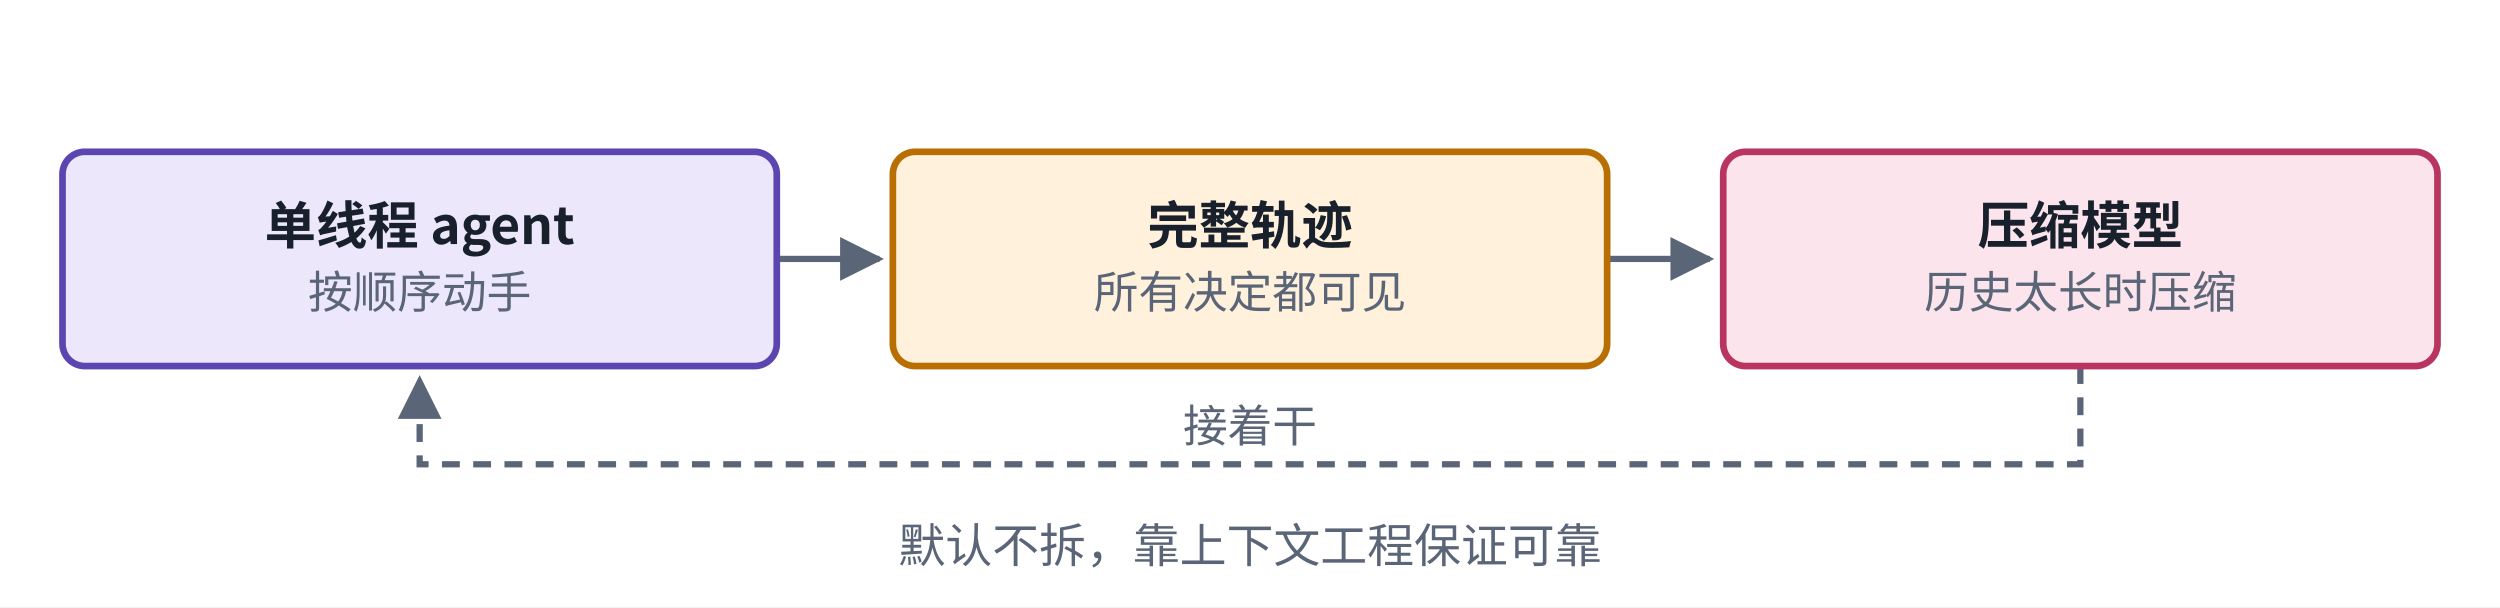
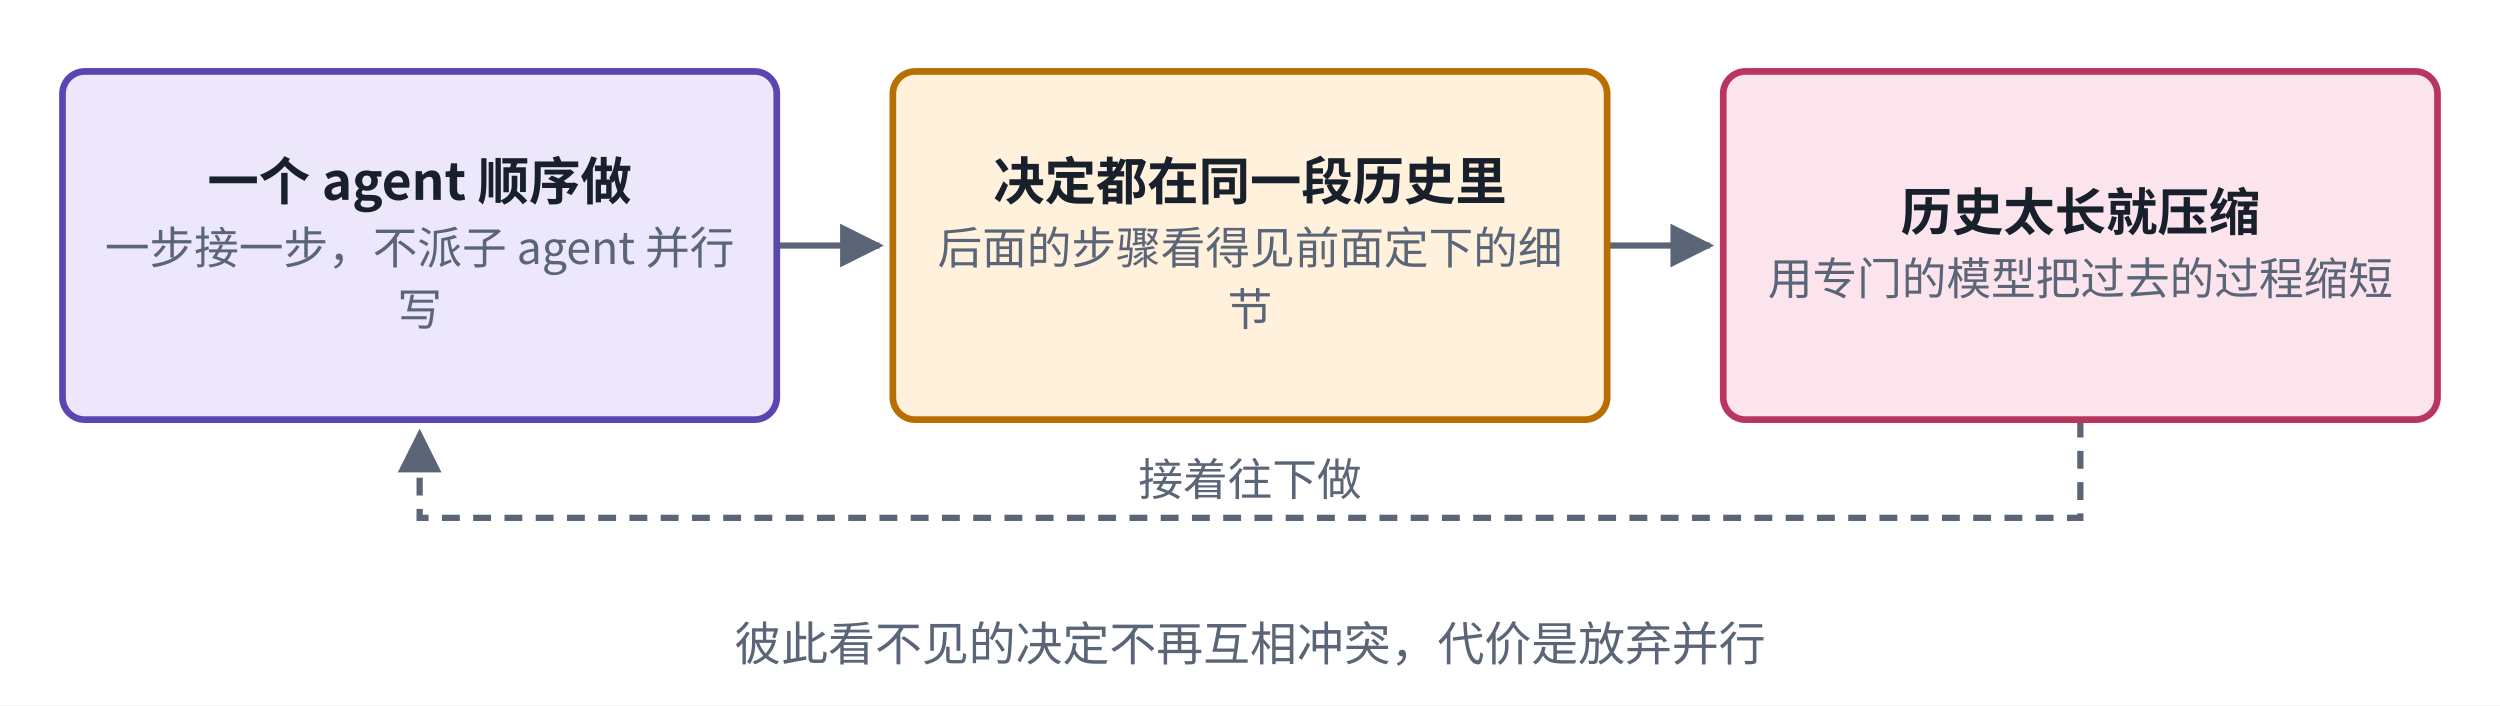
- <svg xmlns="http://www.w3.org/2000/svg" viewBox="0 0 560 136" width="560" height="136" role="img" aria-label="Cognition 线性 agent 结构">
+ <svg xmlns="http://www.w3.org/2000/svg" viewBox="0 0 560 158" width="560" height="158" role="img" aria-label="Cognition 线性 agent 结构">
  <defs>
    <marker id="ah-cardp2" viewBox="0 0 10 10" refX="9" refY="5" markerWidth="7" markerHeight="7" orient="auto-start-reverse">
      <path d="M0,0 L10,5 L0,10 z" fill="#5A6577" />
    </marker>
  </defs>
-   <rect x="0" y="0" width="560" height="136" fill="#ffffff" />
-   <path d="M174,58 L197,58" fill="none" stroke="#5A6577" stroke-width="1.4" marker-end="url(#ah-cardp2)" />
-   <path d="M360,58 L383,58" fill="none" stroke="#5A6577" stroke-width="1.4" marker-end="url(#ah-cardp2)" />
-   <path d="M466,82 L466,104 L94,104 L94,85" fill="none" stroke="#5A6577" stroke-width="1.4" stroke-dasharray="4 3" marker-end="url(#ah-cardp2)" />
-   <rect x="14" y="34" width="160" height="48" rx="5" fill="#ECE7FB" stroke="#5B45B0" stroke-width="1.5" />
-   <rect x="200" y="34" width="160" height="48" rx="5" fill="#FFF1DC" stroke="#B86E00" stroke-width="1.5" />
-   <rect x="386" y="34" width="160" height="48" rx="5" fill="#FCE4EC" stroke="#B83560" stroke-width="1.5" />
-   <text x="94" y="54.665" text-anchor="middle" font-size="11.5" font-weight="600" fill="#18202C" font-family="PingFang SC, Noto Sans CJK SC, Microsoft YaHei, sans-serif">单线程 agent</text>
-   <text x="94" y="69.035" text-anchor="middle" font-size="10" font-weight="400" fill="#5A6577" font-family="PingFang SC, Noto Sans CJK SC, Microsoft YaHei, sans-serif">按顺序动手</text>
-   <text x="280" y="54.665" text-anchor="middle" font-size="11.5" font-weight="600" fill="#18202C" font-family="PingFang SC, Noto Sans CJK SC, Microsoft YaHei, sans-serif">完整轨迹</text>
-   <text x="280" y="69.035" text-anchor="middle" font-size="10" font-weight="400" fill="#5A6577" font-family="PingFang SC, Noto Sans CJK SC, Microsoft YaHei, sans-serif">所有决定都可见</text>
-   <text x="466" y="54.665" text-anchor="middle" font-size="11.5" font-weight="600" fill="#18202C" font-family="PingFang SC, Noto Sans CJK SC, Microsoft YaHei, sans-serif">压缩模型</text>
-   <text x="466" y="69.035" text-anchor="middle" font-size="10" font-weight="400" fill="#5A6577" font-family="PingFang SC, Noto Sans CJK SC, Microsoft YaHei, sans-serif">历史太长时压缩</text>
-   <text x="280" y="99" text-anchor="middle" font-size="10" font-weight="400" fill="#5A6577" font-family="PingFang SC, Noto Sans CJK SC, Microsoft YaHei, sans-serif" style="paint-order:stroke;stroke-width:4px;stroke-linejoin:round" stroke="#ffffff">接着干</text>
-   <text x="280" y="126" text-anchor="middle" font-size="10.5" font-weight="500" fill="#5A6577" font-family="PingFang SC, Noto Sans CJK SC, Microsoft YaHei, sans-serif">默认不拆，靠上下文工程保证可靠</text>
+   <rect x="0" y="0" width="560" height="158" fill="#ffffff" />
+   <path d="M174,55 L197,55" fill="none" stroke="#5A6577" stroke-width="1.4" marker-end="url(#ah-cardp2)" />
+   <path d="M360,55 L383,55" fill="none" stroke="#5A6577" stroke-width="1.4" marker-end="url(#ah-cardp2)" />
+   <path d="M466,94 L466,116 L94,116 L94,97" fill="none" stroke="#5A6577" stroke-width="1.4" stroke-dasharray="4 3" marker-end="url(#ah-cardp2)" />
+   <rect x="14" y="16" width="160" height="78" rx="5" fill="#ECE7FB" stroke="#5B45B0" stroke-width="1.5" />
+   <rect x="200" y="16" width="160" height="78" rx="5" fill="#FFF1DC" stroke="#B86E00" stroke-width="1.5" />
+   <rect x="386" y="16" width="160" height="78" rx="5" fill="#FCE4EC" stroke="#B83560" stroke-width="1.5" />
+   <text x="94" y="44.765" text-anchor="middle" font-size="11.5" font-weight="600" fill="#18202C" font-family="PingFang SC, Noto Sans CJK SC, Microsoft YaHei, sans-serif">一个 agent 顺序做</text>
+   <text x="94" y="59.135" text-anchor="middle" font-size="10" font-weight="400" fill="#5A6577" font-family="PingFang SC, Noto Sans CJK SC, Microsoft YaHei, sans-serif">一步接一步，不派子 agent 并行</text>
+   <text x="94" y="72.935" text-anchor="middle" font-size="10" font-weight="400" fill="#5A6577" font-family="PingFang SC, Noto Sans CJK SC, Microsoft YaHei, sans-serif">写</text>
+   <text x="280" y="44.765" text-anchor="middle" font-size="11.5" font-weight="600" fill="#18202C" font-family="PingFang SC, Noto Sans CJK SC, Microsoft YaHei, sans-serif">决定都在同一段历史里</text>
+   <text x="280" y="59.135" text-anchor="middle" font-size="10" font-weight="400" fill="#5A6577" font-family="PingFang SC, Noto Sans CJK SC, Microsoft YaHei, sans-serif">后面的步骤看得见前面定下的细</text>
+   <text x="280" y="72.935" text-anchor="middle" font-size="10" font-weight="400" fill="#5A6577" font-family="PingFang SC, Noto Sans CJK SC, Microsoft YaHei, sans-serif">节</text>
+   <text x="466" y="51.665" text-anchor="middle" font-size="11.5" font-weight="600" fill="#18202C" font-family="PingFang SC, Noto Sans CJK SC, Microsoft YaHei, sans-serif">历史太长就压缩</text>
+   <text x="466" y="66.035" text-anchor="middle" font-size="10" font-weight="400" fill="#5A6577" font-family="PingFang SC, Noto Sans CJK SC, Microsoft YaHei, sans-serif">用专门的模型把过去的过程缩短</text>
+   <text x="280" y="111" text-anchor="middle" font-size="10" font-weight="400" fill="#5A6577" font-family="PingFang SC, Noto Sans CJK SC, Microsoft YaHei, sans-serif" style="paint-order:stroke;stroke-width:4px;stroke-linejoin:round" stroke="#ffffff">接着往下做</text>
+   <text x="280" y="148" text-anchor="middle" font-size="10.5" font-weight="500" fill="#5A6577" font-family="PingFang SC, Noto Sans CJK SC, Microsoft YaHei, sans-serif">彼此看不见的决定不再互相冲突，代价是放弃并行</text>
</svg>
